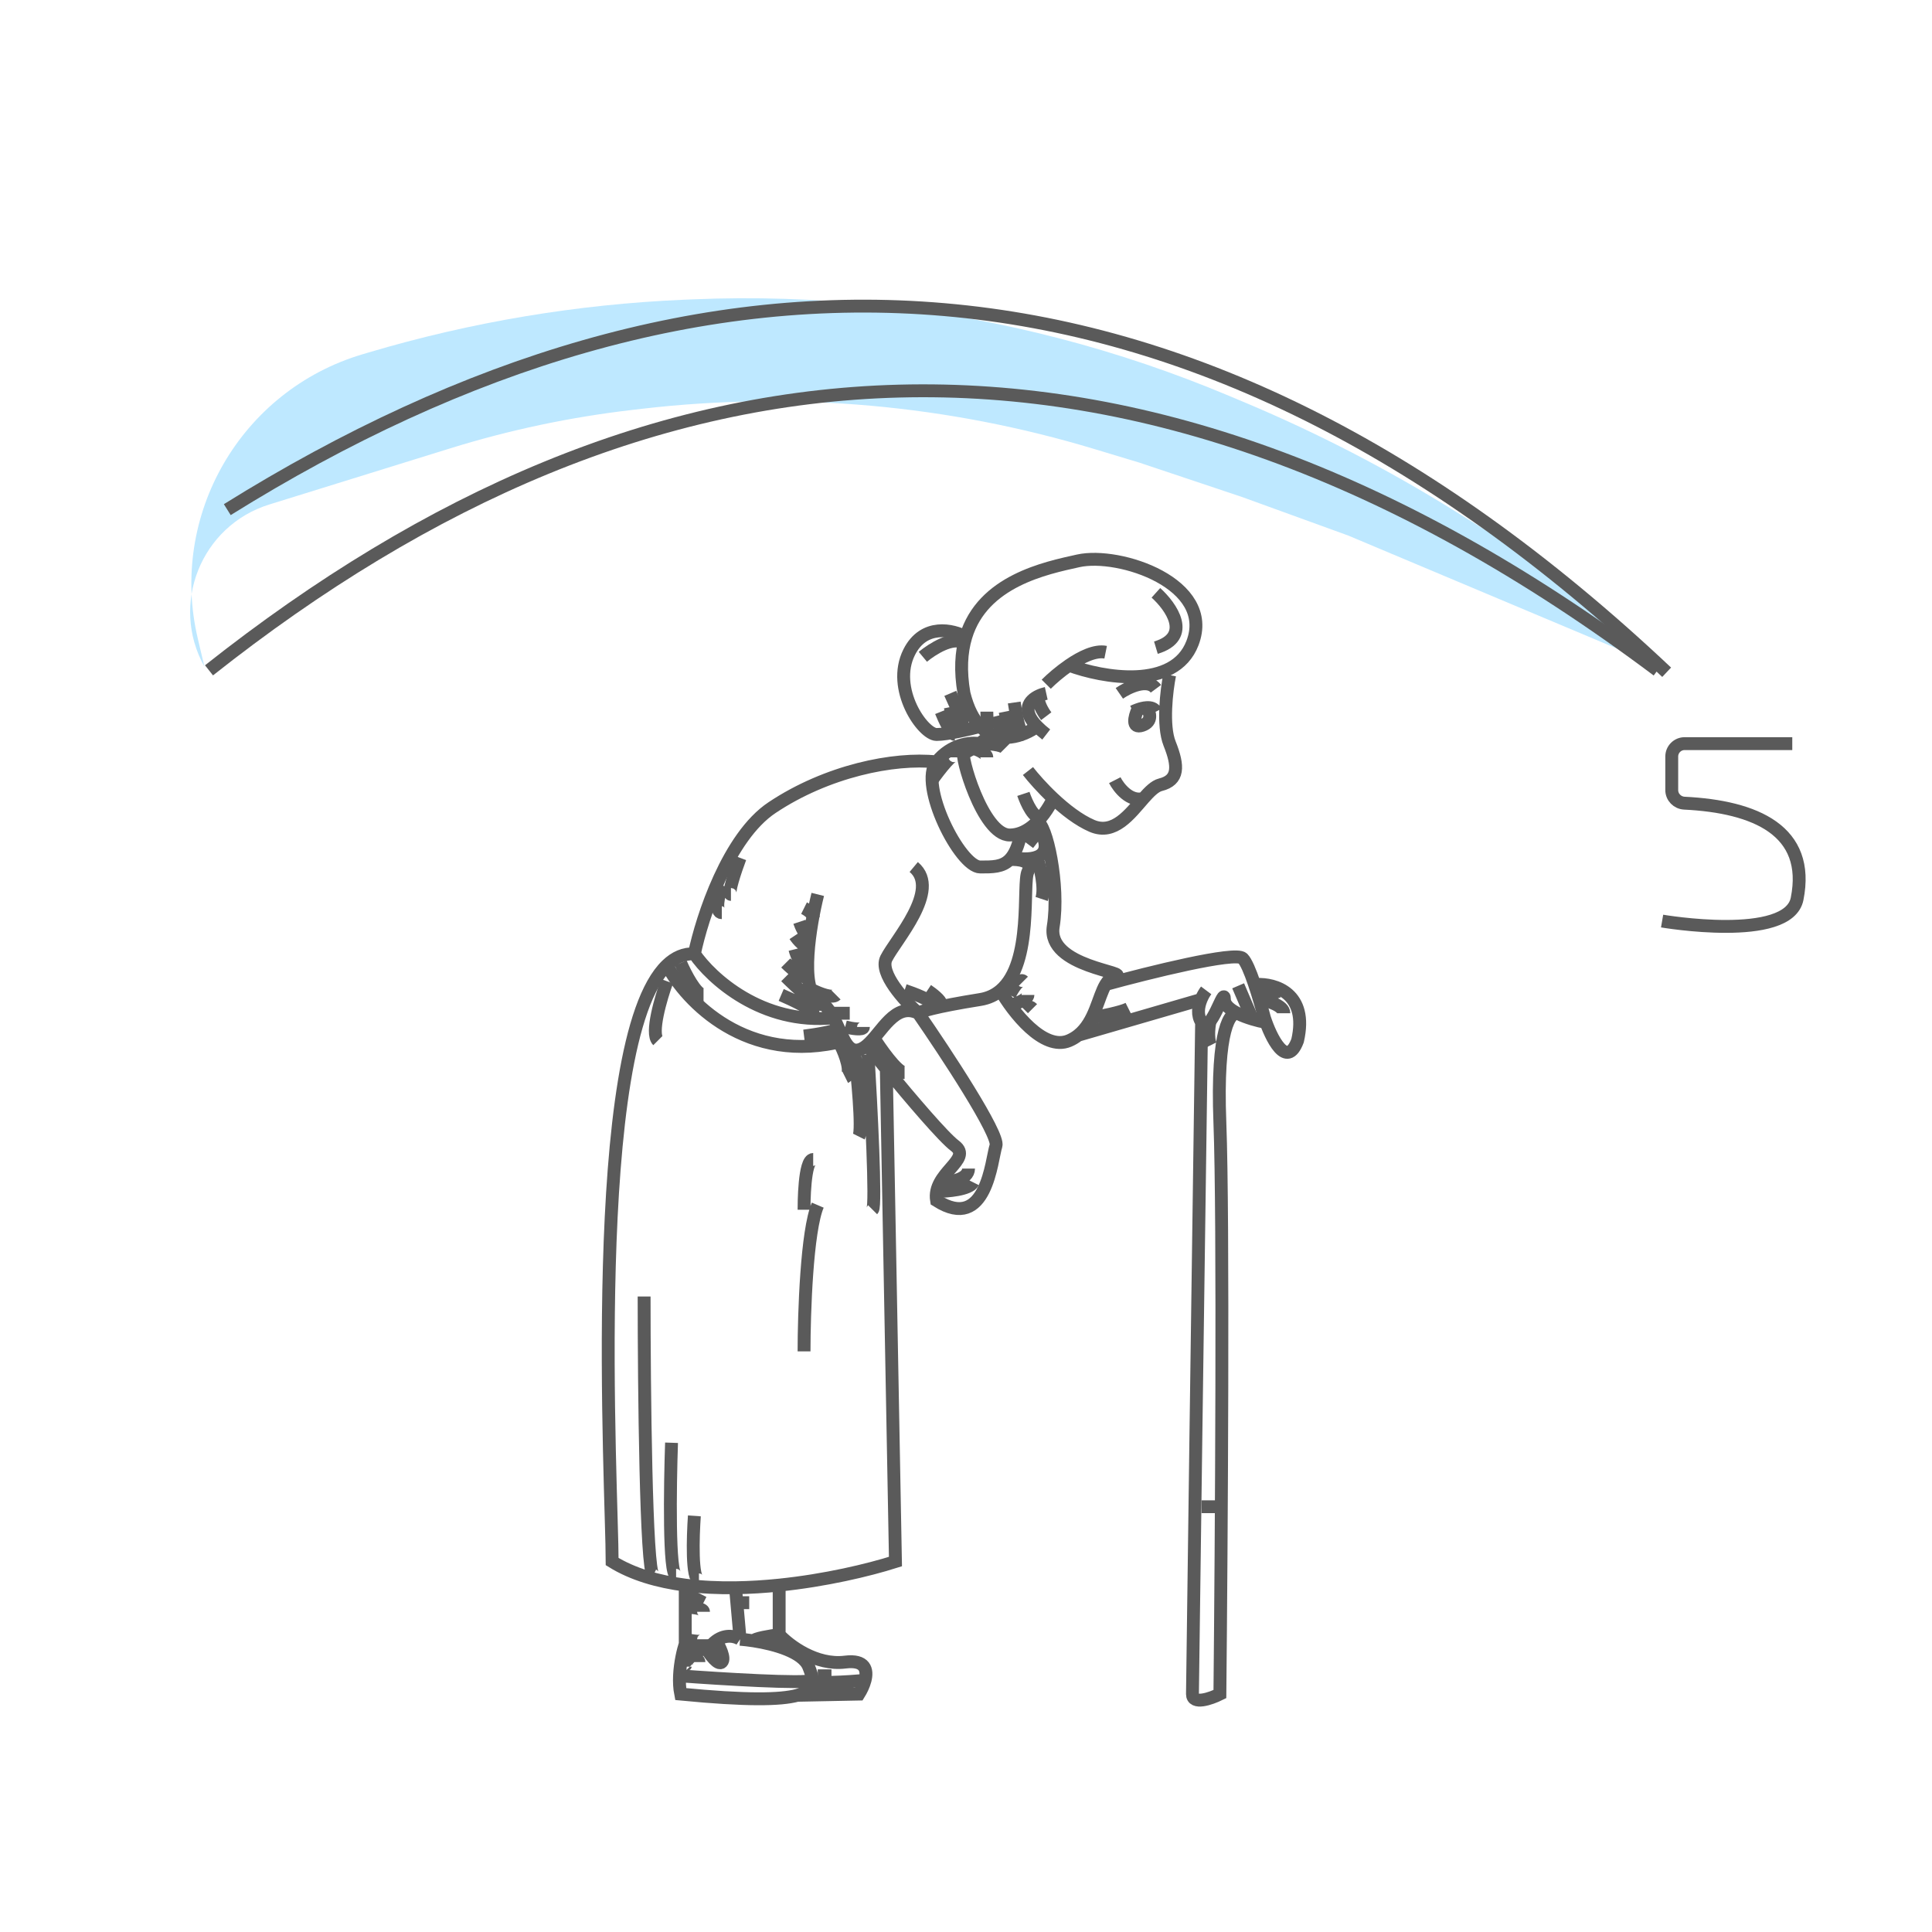
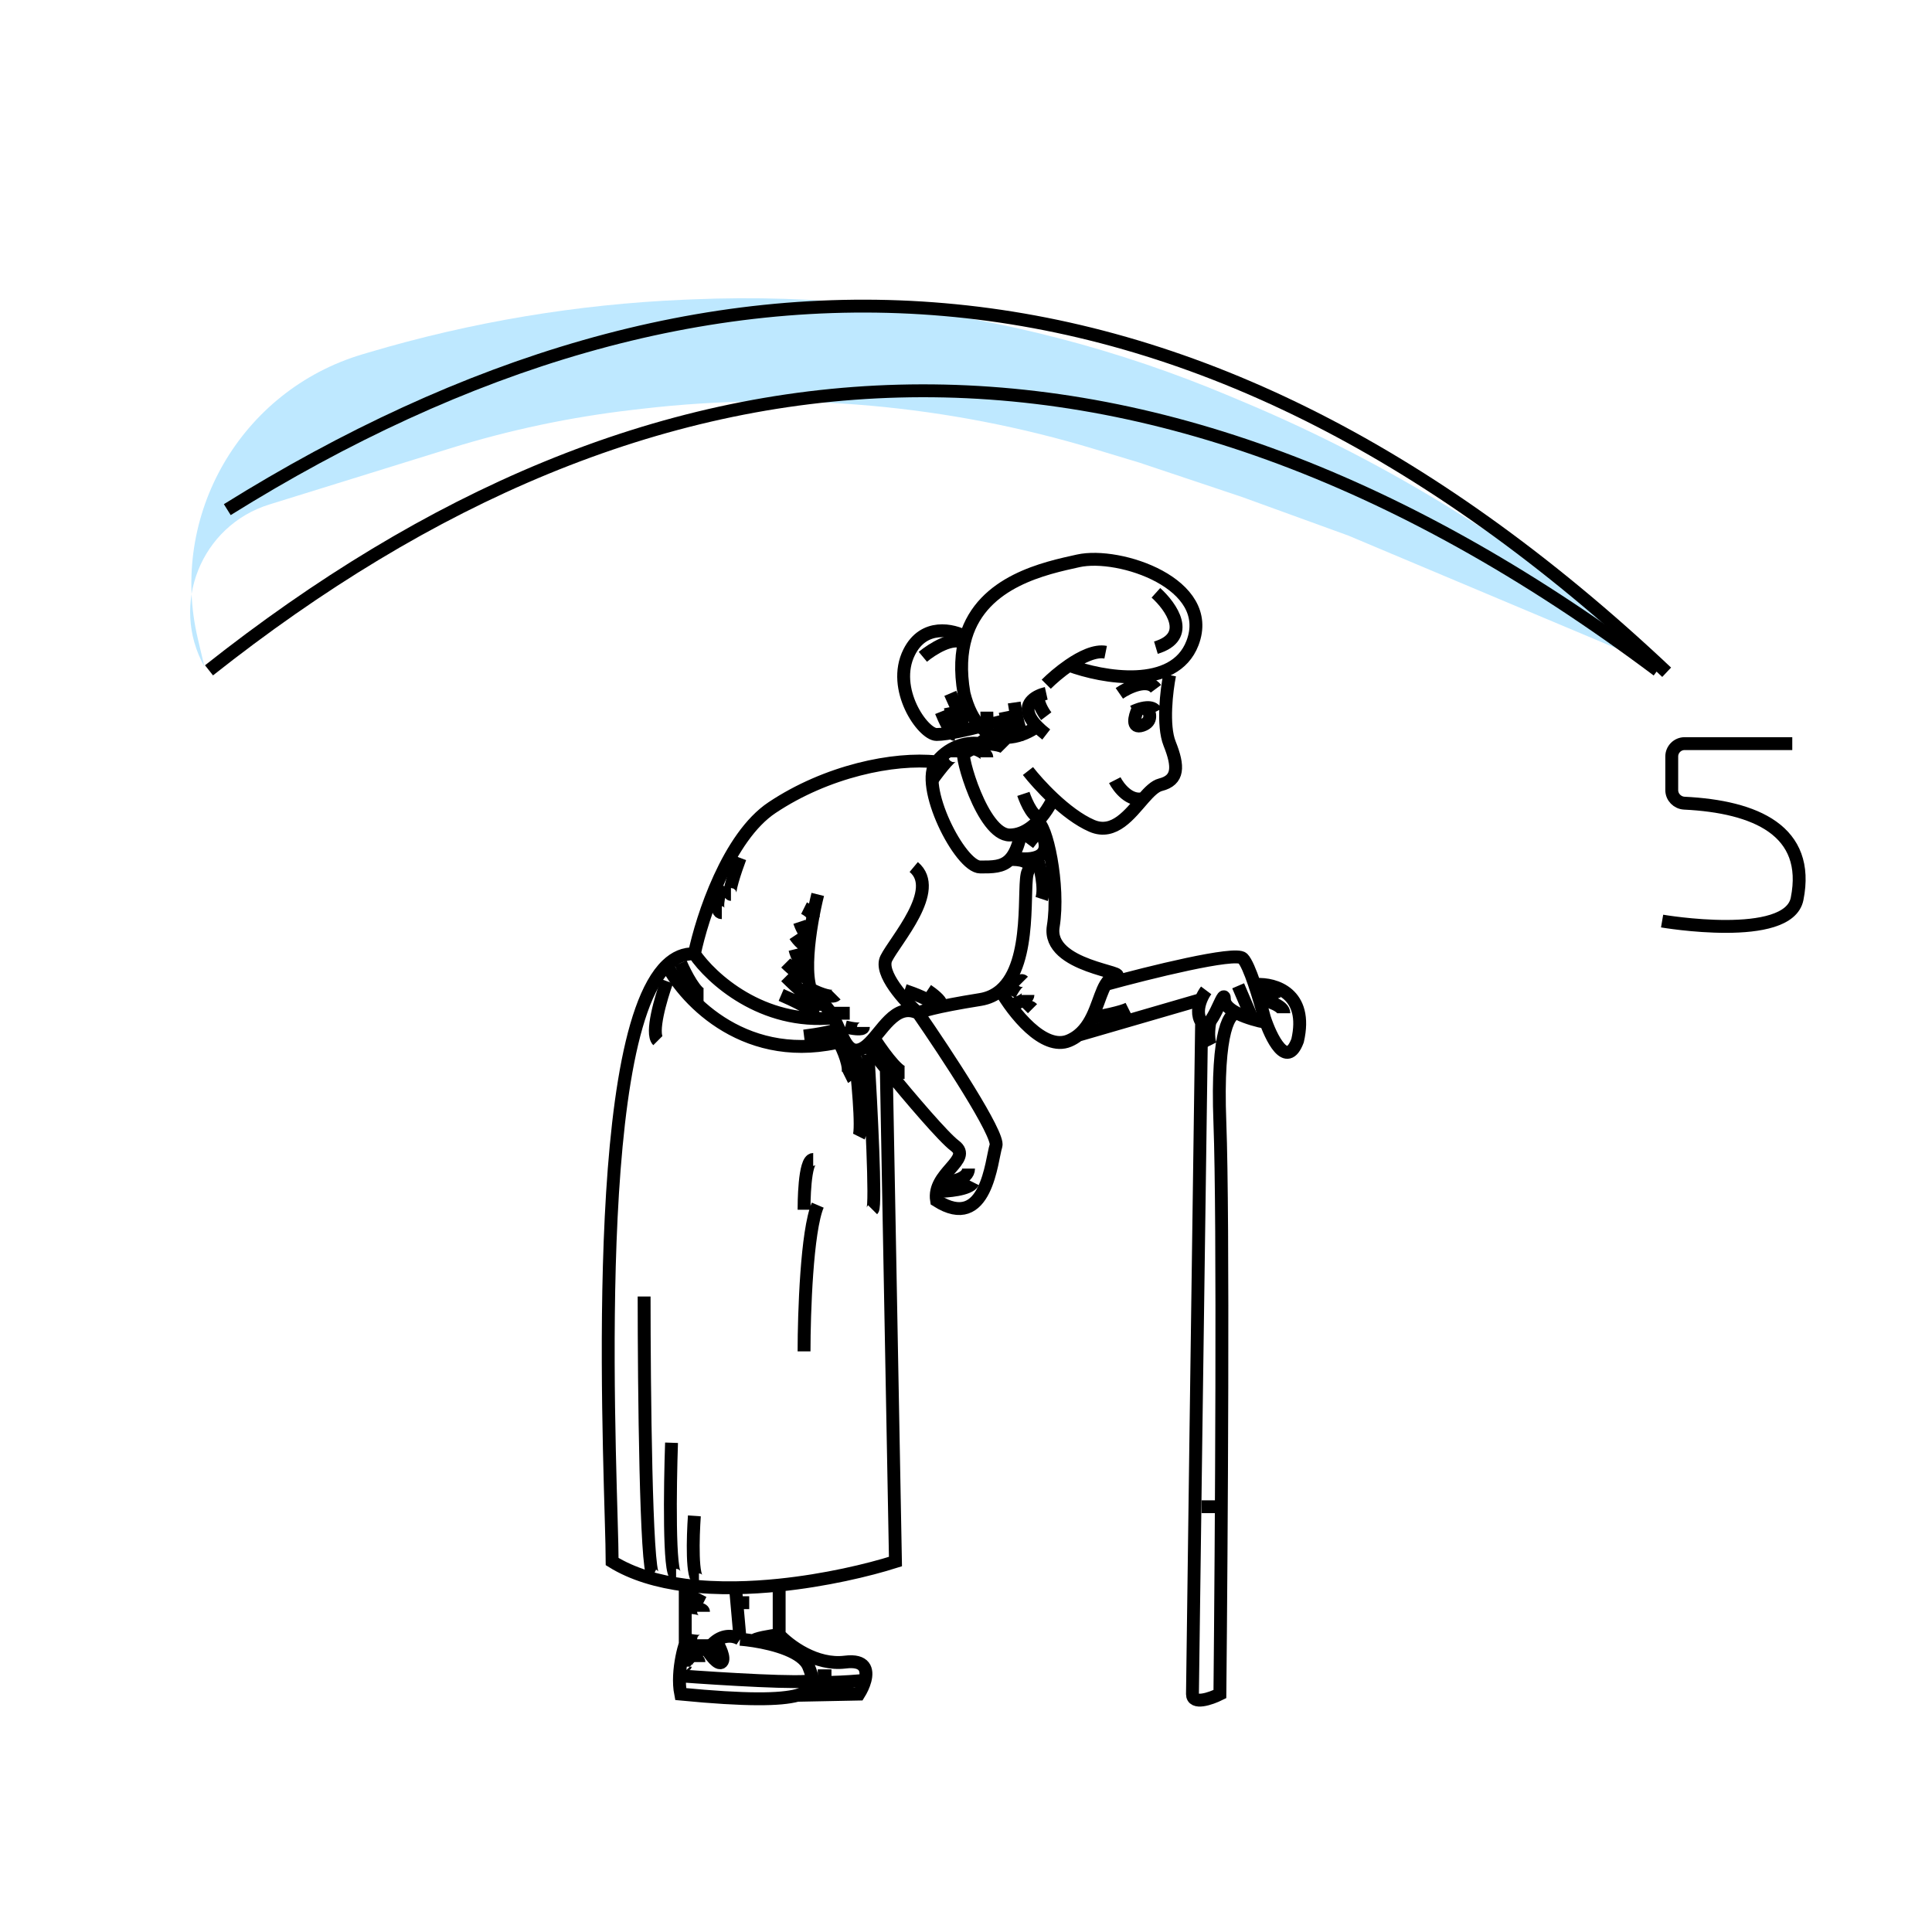
<svg xmlns="http://www.w3.org/2000/svg" width="150" height="150" viewBox="0 0 150 150" fill="none">
-   <path d="M139.152 57.735H130.794C130.242 57.735 129.794 58.182 129.794 58.735V61.343C129.794 61.889 130.233 62.332 130.778 62.358C136.304 62.63 140.587 64.498 139.526 69.789C138.844 73.191 129.045 71.511 129.045 71.511" stroke="#5A5A5A" strokeLinecap="round" />
-   <path d="M78.746 66.604C80.047 66.841 82.223 66.675 80.52 64.121" stroke="#5A5A5A" />
-   <path d="M67.748 80.44C68.339 81.386 69.664 83.278 70.231 83.278M73.069 91.793C73.779 91.793 75.198 91.58 75.198 90.729M72.715 92.503C73.543 92.503 75.269 92.361 75.553 91.793M62.426 93.922C62.426 93.567 62.426 90.019 63.136 90.019M62.426 104.92C62.426 101.963 62.639 95.554 63.49 93.567M53.202 129.399C53.202 129.281 53.273 129.115 53.557 129.399M52.847 128.335C53.32 128.453 54.266 128.761 54.266 129.044M53.202 127.27C53.675 127.389 54.621 127.554 54.621 127.27M53.202 124.787C53.675 124.787 54.621 124.858 54.621 125.142M53.202 123.723L54.621 124.432M57.105 124.432H58.169M63.49 130.109H64.555M52.138 112.015C52.02 115.445 51.925 122.304 52.492 122.304M53.911 117.692C53.793 119.347 53.698 122.658 54.266 122.658M50.009 100.662C50.009 107.758 50.151 122.02 50.718 122.304M65.264 81.15C65.619 81.859 66.186 83.35 65.619 83.633M66.328 81.505C66.565 83.515 66.967 87.678 66.683 88.245M67.393 81.859C67.629 85.762 68.031 93.638 67.748 93.922M93.291 116.982H94.71" stroke="#5A5A5A" strokeWidth="0.3" />
-   <path d="M56.041 68.733C55.805 69.442 55.474 70.861 56.041 70.861M57.46 66.604C57.105 67.55 56.467 69.442 56.751 69.442M52.848 74.764C53.203 75.592 54.054 77.247 54.622 77.247M51.784 76.183C51.311 77.484 50.507 80.227 51.074 80.795M62.426 80.44C63.373 80.322 65.265 80.015 65.265 79.731" stroke="#5A5A5A" strokeWidth="0.3" />
-   <path d="M90.809 52.413C90.573 53.596 90.242 56.316 90.809 57.735C91.519 59.508 91.518 60.573 90.099 60.928C89.669 61.035 89.239 61.469 88.778 61.992M79.811 59.863C80.212 60.378 80.922 61.192 81.774 61.992M86.552 60.573C86.854 61.164 87.722 62.276 88.778 61.992M88.778 61.992C87.722 63.193 86.508 64.862 84.778 64.121C83.752 63.681 82.683 62.845 81.774 61.992M87.971 55.251C88.069 55.202 88.191 55.149 88.326 55.1M89.745 55.251C89.617 54.997 89.342 54.923 89.035 54.94M86.906 53.832C87.59 53.359 89.115 52.626 89.745 53.477M76.973 57.025C76.734 57.216 76.388 57.483 76.042 57.735M81.774 61.992C81.774 61.992 81.329 62.998 80.52 63.813M81.23 53.832C81.045 53.873 80.847 53.936 80.66 54.023M81.23 57.025C80.945 56.804 80.711 56.595 80.52 56.398M81.23 53.123C81.637 52.716 82.284 52.147 83.004 51.653M85.842 50.639C85.033 50.477 83.956 50.999 83.004 51.653M83.004 51.653C85.605 52.616 91.163 53.619 92.582 49.93C94.356 45.318 86.906 42.834 83.713 43.544C81.206 44.101 76.292 45.096 74.985 49.449M80.52 56.398C79.48 57.159 77.523 57.866 76.106 56.398M80.52 56.398C79.299 55.138 79.89 54.38 80.66 54.023M74.985 49.449C74.627 50.639 74.54 52.08 74.844 53.832C75.147 55.043 75.591 55.865 76.106 56.398M74.985 49.449C73.992 48.9 71.722 48.369 70.587 50.639C69.167 53.477 71.651 57.025 72.715 57.025C73.567 57.025 75.331 56.607 76.106 56.398M76.042 57.735C75.528 58.107 75.013 58.444 74.844 58.444C74.489 58.444 76.263 64.83 78.392 64.83C78.705 64.83 78.999 64.769 79.273 64.664M76.042 57.735C75.406 57.616 73.851 57.735 72.715 59.154M72.715 59.154C71.296 60.928 74.531 67.314 76.106 67.314C77.058 67.314 77.82 67.322 78.392 66.739M72.715 59.154C69.388 58.799 64.201 59.863 59.944 62.702C56.538 64.972 54.504 71.216 53.913 74.054M79.273 64.664C79.06 65.721 78.766 66.357 78.392 66.739M79.273 64.664C79.752 64.481 80.17 64.165 80.52 63.813M78.392 66.739C79.044 66.694 80.241 66.817 79.811 67.668C79.349 68.582 80.233 74.721 77.677 76.892M71.296 78.666C71.414 78.548 72.542 78.17 76.106 77.602C76.738 77.501 77.254 77.251 77.677 76.892M71.296 78.666C70.231 77.72 68.245 75.544 68.812 74.409C69.522 72.99 73.071 69.087 70.942 67.314M71.296 78.666C73.425 81.741 77.612 88.103 77.328 88.955C76.973 90.019 76.618 95.695 72.715 93.212C72.361 91.083 75.554 90.019 74.135 88.955C73.258 88.298 70.743 85.344 68.812 82.997M71.296 78.666C69.49 77.763 68.451 80.179 67.311 81.15M63.491 69.442C62.9 71.807 62.072 76.751 63.491 77.602C64.036 77.929 64.414 78.457 64.716 79.021M67.311 81.15C67.107 81.323 66.9 81.451 66.684 81.504C66.181 81.63 65.856 81.309 65.567 80.795M67.311 81.15C67.722 81.662 68.242 82.303 68.812 82.997M77.677 76.892C78.624 78.548 81.016 81.646 83.004 80.795C83.271 80.68 83.506 80.537 83.713 80.372M80.52 63.813C81.23 63.86 82.294 68.733 81.774 71.926C81.254 75.118 87.971 75.473 86.552 75.828C86.249 75.904 86.028 76.124 85.842 76.434M85.842 76.434C89.153 75.523 95.918 73.841 96.485 74.409C97.009 74.933 97.775 77.511 98.169 79.021M85.842 76.434C85.249 77.425 85.021 79.33 83.713 80.372M93.292 79.376C94.002 80.44 95.066 76.434 95.066 77.602C95.066 78.037 95.529 78.408 96.131 78.701M93.292 79.376C92.924 78.823 93.033 78.142 93.253 77.602M93.292 79.376C93.056 96.405 92.582 130.676 92.582 131.528C92.582 132.379 94.002 131.882 94.712 131.528C94.83 119.82 94.995 94.56 94.712 87.181C94.428 79.802 95.539 78.453 96.131 78.701M93.647 76.892C93.522 77.059 93.371 77.309 93.253 77.602M83.713 80.372L93.253 77.602M68.812 82.997L69.523 121.239C67.403 121.911 64.071 122.701 60.494 123.069M53.913 74.054C55.202 75.946 59.169 79.589 64.716 79.021M53.913 74.054C53.114 74.022 52.408 74.334 51.784 74.932M64.716 79.021C65.049 79.641 65.292 80.306 65.567 80.795M51.784 74.932C45.524 80.934 47.527 115.755 47.527 121.239C49.119 122.225 51.085 122.794 53.203 123.069M51.784 74.932C53.239 77.714 58.032 82.782 65.567 80.795M53.203 123.069V127.625M53.203 123.069C54.465 123.232 55.782 123.292 57.105 123.273M53.203 127.625C53.042 128.109 52.804 129.086 52.758 130.109M53.203 127.625C53.489 127.911 54.143 128.289 54.831 127.98M57.46 127.27L57.105 123.273M57.46 127.27C57.761 127.294 58.127 127.335 58.525 127.397M57.46 127.27C57.142 127.058 56.366 126.827 55.595 127.397M57.105 123.273C58.239 123.257 59.379 123.183 60.494 123.069M60.494 123.069V126.916M60.494 126.916C59.838 127 58.525 127.214 58.525 127.397M60.494 126.916C61.257 127.743 63.349 129.328 65.62 129.044C67.174 128.85 67.376 129.641 67.16 130.463M58.525 127.397C60.156 127.652 62.325 128.258 62.782 129.399C62.933 129.777 63.068 130.138 63.081 130.463M61.91 131.622C60.592 131.981 57.934 132.02 52.848 131.528C52.758 131.075 52.737 130.587 52.758 130.109M61.91 131.622L66.684 131.528C66.871 131.229 67.06 130.843 67.16 130.463M61.91 131.622C62.835 131.369 63.1 130.959 63.081 130.463M97.55 76.434C98.969 76.351 101.594 77.105 100.743 80.795C99.891 83.066 98.672 80.558 98.169 79.021M98.169 79.021C98.201 79.147 98.232 79.266 98.259 79.376C97.691 79.268 96.82 79.036 96.131 78.701M52.758 130.109C55.944 130.345 62.468 130.747 63.081 130.463M63.081 130.463C63.124 130.747 65.818 130.582 67.16 130.463M54.831 127.98C54.998 127.905 55.166 127.791 55.332 127.625C55.419 127.538 55.507 127.462 55.595 127.397M54.831 127.98C55.116 128.453 55.757 129.328 56.041 129.044C56.325 128.76 55.862 127.828 55.595 127.397M81.23 55.606C80.968 55.26 80.488 54.46 80.66 54.023M88.326 55.1C88.089 55.623 87.829 56.599 88.68 56.316C89.532 56.032 89.272 55.28 89.035 54.94M88.326 55.1C88.547 55.02 88.8 54.954 89.035 54.94" stroke="#5A5A5A" strokeLinecap="round" />
+   <path d="M139.152 57.735H130.794C130.242 57.735 129.794 58.182 129.794 58.735V61.343C129.794 61.889 130.233 62.332 130.778 62.358C136.304 62.63 140.587 64.498 139.526 69.789C138.844 73.191 129.045 71.511 129.045 71.511" stroke="#000" strokeLinecap="round" />
+   <path d="M78.746 66.604C80.047 66.841 82.223 66.675 80.52 64.121" stroke="#000" />
+   <path d="M67.748 80.44C68.339 81.386 69.664 83.278 70.231 83.278M73.069 91.793C73.779 91.793 75.198 91.58 75.198 90.729M72.715 92.503C73.543 92.503 75.269 92.361 75.553 91.793M62.426 93.922C62.426 93.567 62.426 90.019 63.136 90.019M62.426 104.92C62.426 101.963 62.639 95.554 63.49 93.567M53.202 129.399C53.202 129.281 53.273 129.115 53.557 129.399M52.847 128.335C53.32 128.453 54.266 128.761 54.266 129.044M53.202 127.27C53.675 127.389 54.621 127.554 54.621 127.27M53.202 124.787C53.675 124.787 54.621 124.858 54.621 125.142M53.202 123.723L54.621 124.432M57.105 124.432H58.169M63.49 130.109H64.555M52.138 112.015C52.02 115.445 51.925 122.304 52.492 122.304M53.911 117.692C53.793 119.347 53.698 122.658 54.266 122.658M50.009 100.662C50.009 107.758 50.151 122.02 50.718 122.304M65.264 81.15C65.619 81.859 66.186 83.35 65.619 83.633M66.328 81.505C66.565 83.515 66.967 87.678 66.683 88.245M67.393 81.859C67.629 85.762 68.031 93.638 67.748 93.922M93.291 116.982H94.71" stroke="#000" strokeWidth="0.3" />
+   <path d="M56.041 68.733C55.805 69.442 55.474 70.861 56.041 70.861M57.46 66.604C57.105 67.55 56.467 69.442 56.751 69.442M52.848 74.764C53.203 75.592 54.054 77.247 54.622 77.247M51.784 76.183C51.311 77.484 50.507 80.227 51.074 80.795M62.426 80.44C63.373 80.322 65.265 80.015 65.265 79.731" stroke="#000" strokeWidth="0.3" />
+   <path d="M90.809 52.413C90.573 53.596 90.242 56.316 90.809 57.735C91.519 59.508 91.518 60.573 90.099 60.928C89.669 61.035 89.239 61.469 88.778 61.992M79.811 59.863C80.212 60.378 80.922 61.192 81.774 61.992M86.552 60.573C86.854 61.164 87.722 62.276 88.778 61.992M88.778 61.992C87.722 63.193 86.508 64.862 84.778 64.121C83.752 63.681 82.683 62.845 81.774 61.992M87.971 55.251C88.069 55.202 88.191 55.149 88.326 55.1M89.745 55.251C89.617 54.997 89.342 54.923 89.035 54.94M86.906 53.832C87.59 53.359 89.115 52.626 89.745 53.477M76.973 57.025C76.734 57.216 76.388 57.483 76.042 57.735M81.774 61.992C81.774 61.992 81.329 62.998 80.52 63.813M81.23 53.832C81.045 53.873 80.847 53.936 80.66 54.023M81.23 57.025C80.945 56.804 80.711 56.595 80.52 56.398M81.23 53.123C81.637 52.716 82.284 52.147 83.004 51.653M85.842 50.639C85.033 50.477 83.956 50.999 83.004 51.653M83.004 51.653C85.605 52.616 91.163 53.619 92.582 49.93C94.356 45.318 86.906 42.834 83.713 43.544C81.206 44.101 76.292 45.096 74.985 49.449M80.52 56.398C79.48 57.159 77.523 57.866 76.106 56.398M80.52 56.398C79.299 55.138 79.89 54.38 80.66 54.023M74.985 49.449C74.627 50.639 74.54 52.08 74.844 53.832C75.147 55.043 75.591 55.865 76.106 56.398M74.985 49.449C73.992 48.9 71.722 48.369 70.587 50.639C69.167 53.477 71.651 57.025 72.715 57.025C73.567 57.025 75.331 56.607 76.106 56.398M76.042 57.735C75.528 58.107 75.013 58.444 74.844 58.444C74.489 58.444 76.263 64.83 78.392 64.83C78.705 64.83 78.999 64.769 79.273 64.664M76.042 57.735C75.406 57.616 73.851 57.735 72.715 59.154M72.715 59.154C71.296 60.928 74.531 67.314 76.106 67.314C77.058 67.314 77.82 67.322 78.392 66.739M72.715 59.154C69.388 58.799 64.201 59.863 59.944 62.702C56.538 64.972 54.504 71.216 53.913 74.054M79.273 64.664C79.06 65.721 78.766 66.357 78.392 66.739M79.273 64.664C79.752 64.481 80.17 64.165 80.52 63.813M78.392 66.739C79.044 66.694 80.241 66.817 79.811 67.668C79.349 68.582 80.233 74.721 77.677 76.892M71.296 78.666C71.414 78.548 72.542 78.17 76.106 77.602C76.738 77.501 77.254 77.251 77.677 76.892M71.296 78.666C70.231 77.72 68.245 75.544 68.812 74.409C69.522 72.99 73.071 69.087 70.942 67.314M71.296 78.666C73.425 81.741 77.612 88.103 77.328 88.955C76.973 90.019 76.618 95.695 72.715 93.212C72.361 91.083 75.554 90.019 74.135 88.955C73.258 88.298 70.743 85.344 68.812 82.997M71.296 78.666C69.49 77.763 68.451 80.179 67.311 81.15M63.491 69.442C62.9 71.807 62.072 76.751 63.491 77.602C64.036 77.929 64.414 78.457 64.716 79.021M67.311 81.15C67.107 81.323 66.9 81.451 66.684 81.504C66.181 81.63 65.856 81.309 65.567 80.795M67.311 81.15C67.722 81.662 68.242 82.303 68.812 82.997M77.677 76.892C78.624 78.548 81.016 81.646 83.004 80.795C83.271 80.68 83.506 80.537 83.713 80.372M80.52 63.813C81.23 63.86 82.294 68.733 81.774 71.926C81.254 75.118 87.971 75.473 86.552 75.828C86.249 75.904 86.028 76.124 85.842 76.434M85.842 76.434C89.153 75.523 95.918 73.841 96.485 74.409C97.009 74.933 97.775 77.511 98.169 79.021M85.842 76.434C85.249 77.425 85.021 79.33 83.713 80.372M93.292 79.376C94.002 80.44 95.066 76.434 95.066 77.602C95.066 78.037 95.529 78.408 96.131 78.701M93.292 79.376C92.924 78.823 93.033 78.142 93.253 77.602M93.292 79.376C93.056 96.405 92.582 130.676 92.582 131.528C92.582 132.379 94.002 131.882 94.712 131.528C94.83 119.82 94.995 94.56 94.712 87.181C94.428 79.802 95.539 78.453 96.131 78.701M93.647 76.892C93.522 77.059 93.371 77.309 93.253 77.602M83.713 80.372L93.253 77.602M68.812 82.997L69.523 121.239C67.403 121.911 64.071 122.701 60.494 123.069M53.913 74.054C55.202 75.946 59.169 79.589 64.716 79.021M53.913 74.054C53.114 74.022 52.408 74.334 51.784 74.932M64.716 79.021C65.049 79.641 65.292 80.306 65.567 80.795M51.784 74.932C45.524 80.934 47.527 115.755 47.527 121.239C49.119 122.225 51.085 122.794 53.203 123.069M51.784 74.932C53.239 77.714 58.032 82.782 65.567 80.795M53.203 123.069V127.625M53.203 123.069C54.465 123.232 55.782 123.292 57.105 123.273M53.203 127.625C53.042 128.109 52.804 129.086 52.758 130.109M53.203 127.625C53.489 127.911 54.143 128.289 54.831 127.98M57.46 127.27L57.105 123.273M57.46 127.27C57.761 127.294 58.127 127.335 58.525 127.397M57.46 127.27C57.142 127.058 56.366 126.827 55.595 127.397M57.105 123.273C58.239 123.257 59.379 123.183 60.494 123.069M60.494 123.069V126.916M60.494 126.916C59.838 127 58.525 127.214 58.525 127.397M60.494 126.916C61.257 127.743 63.349 129.328 65.62 129.044C67.174 128.85 67.376 129.641 67.16 130.463M58.525 127.397C60.156 127.652 62.325 128.258 62.782 129.399C62.933 129.777 63.068 130.138 63.081 130.463M61.91 131.622C60.592 131.981 57.934 132.02 52.848 131.528C52.758 131.075 52.737 130.587 52.758 130.109M61.91 131.622L66.684 131.528C66.871 131.229 67.06 130.843 67.16 130.463M61.91 131.622C62.835 131.369 63.1 130.959 63.081 130.463M97.55 76.434C98.969 76.351 101.594 77.105 100.743 80.795C99.891 83.066 98.672 80.558 98.169 79.021M98.169 79.021C98.201 79.147 98.232 79.266 98.259 79.376C97.691 79.268 96.82 79.036 96.131 78.701M52.758 130.109C55.944 130.345 62.468 130.747 63.081 130.463M63.081 130.463C63.124 130.747 65.818 130.582 67.16 130.463M54.831 127.98C54.998 127.905 55.166 127.791 55.332 127.625C55.419 127.538 55.507 127.462 55.595 127.397M54.831 127.98C55.116 128.453 55.757 129.328 56.041 129.044C56.325 128.76 55.862 127.828 55.595 127.397M81.23 55.606C80.968 55.26 80.488 54.46 80.66 54.023M88.326 55.1C88.089 55.623 87.829 56.599 88.68 56.316C89.532 56.032 89.272 55.28 89.035 54.94M88.326 55.1C88.547 55.02 88.8 54.954 89.035 54.94" stroke="#000" strokeLinecap="round" />
  <path d="M15.359 49.59C13.091 40.002 18.703 30.311 28.149 27.505L28.629 27.363C36.589 24.998 44.81 23.624 53.106 23.27L53.751 23.243C63.365 22.832 72.987 23.858 82.299 26.286C86.769 27.451 91.15 28.936 95.409 30.727L96.673 31.258C102.314 33.631 107.758 36.446 112.954 39.678L117.447 42.473L128.876 51.759L104.675 41.579L96.405 38.577L88.462 35.919L84.978 34.866C73.62 31.433 61.68 30.367 49.894 31.733L49.083 31.827C44.293 32.382 39.564 33.38 34.959 34.809L20.91 39.168C15.612 40.811 13.17 46.914 15.871 51.759L15.359 49.59Z" fill="#BEE8FF" />
-   <path d="M129.399 52.193C91.969 16.916 54.516 16.599 17.646 39.568" stroke="#5A5A5A" strokeLinecap="round" />
-   <path d="M128.691 52.045C87.537 21.193 50.286 25.083 16.227 52.045" stroke="#5A5A5A" strokeLinecap="round" />
-   <path d="M78.746 54.542C78.864 55.37 79.171 57.025 79.455 57.025M78.036 55.251C78.154 55.843 78.462 57.025 78.746 57.025M77.327 55.606C77.445 56.079 77.752 57.025 78.036 57.025M76.617 55.251C76.617 55.843 76.688 57.025 76.972 57.025M73.779 53.832C74.134 54.66 74.914 56.316 75.198 56.316M73.779 54.897C73.897 55.488 74.205 56.67 74.489 56.67M73.069 55.251C73.306 55.843 73.85 57.025 74.134 57.025M71.65 50.994C72.36 50.403 73.992 49.362 74.843 49.93M89.744 46.027C90.926 47.092 92.582 49.433 89.744 50.285M75.553 58.09C75.908 58.208 76.617 58.515 76.617 58.799M76.262 57.735C76.735 57.735 77.752 57.806 78.036 58.09M79.455 61.637C79.692 62.347 80.307 63.695 80.874 63.411M72.36 60.573C72.951 59.745 74.134 58.231 74.134 58.799M80.52 66.604C80.756 67.314 81.158 68.946 80.874 69.797M79.81 65.54C80.165 65.067 80.874 64.192 80.874 64.475M84.777 79.021C85.487 78.903 87.047 78.596 87.615 78.312M96.13 76.538L97.194 79.021M97.904 77.602C98.495 77.72 99.677 78.099 99.677 78.666M97.549 76.893C97.971 76.989 98.846 77.266 98.968 77.602M94.001 79.021C93.883 79.494 93.717 80.582 94.001 81.15M78.391 77.247C78.628 76.774 79.171 75.899 79.455 76.183M78.746 77.957C79.101 77.839 79.81 77.531 79.81 77.247M79.455 78.312C79.574 78.193 79.881 78.028 80.165 78.312M72.005 76.893C72.36 77.129 73.069 77.673 73.069 77.957M70.231 76.893C70.941 77.129 72.36 77.673 72.36 77.957M65.619 79.731C66.092 79.849 67.038 80.015 67.038 79.731M64.555 78.666C64.839 78.666 65.619 78.666 65.974 78.666M63.136 76.893C63.609 77.129 64.626 77.531 64.91 77.247M62.426 70.507C62.663 70.625 63.136 70.932 63.136 71.216M62.071 71.571C62.19 71.926 62.497 72.635 62.781 72.635M61.717 72.635C61.953 72.99 62.497 73.629 62.781 73.345M61.717 73.7C61.835 74.173 62.213 75.119 62.781 75.119M61.007 74.764C61.48 75.237 62.497 76.112 62.781 75.828M61.007 75.828C61.835 76.656 63.562 78.241 63.845 77.957M60.652 77.247C61.48 77.602 63.136 78.383 63.136 78.666" stroke="#5A5A5A" strokeWidth="0.3" />
+   <path d="M129.399 52.193C91.969 16.916 54.516 16.599 17.646 39.568" stroke="#000" strokeLinecap="round" />
+   <path d="M128.691 52.045C87.537 21.193 50.286 25.083 16.227 52.045" stroke="#000" strokeLinecap="round" />
+   <path d="M78.746 54.542C78.864 55.37 79.171 57.025 79.455 57.025M78.036 55.251C78.154 55.843 78.462 57.025 78.746 57.025M77.327 55.606C77.445 56.079 77.752 57.025 78.036 57.025M76.617 55.251C76.617 55.843 76.688 57.025 76.972 57.025M73.779 53.832C74.134 54.66 74.914 56.316 75.198 56.316M73.779 54.897C73.897 55.488 74.205 56.67 74.489 56.67M73.069 55.251C73.306 55.843 73.85 57.025 74.134 57.025M71.65 50.994C72.36 50.403 73.992 49.362 74.843 49.93M89.744 46.027C90.926 47.092 92.582 49.433 89.744 50.285M75.553 58.09C75.908 58.208 76.617 58.515 76.617 58.799M76.262 57.735C76.735 57.735 77.752 57.806 78.036 58.09M79.455 61.637C79.692 62.347 80.307 63.695 80.874 63.411M72.36 60.573C72.951 59.745 74.134 58.231 74.134 58.799M80.52 66.604C80.756 67.314 81.158 68.946 80.874 69.797M79.81 65.54C80.165 65.067 80.874 64.192 80.874 64.475M84.777 79.021C85.487 78.903 87.047 78.596 87.615 78.312M96.13 76.538L97.194 79.021M97.904 77.602C98.495 77.72 99.677 78.099 99.677 78.666M97.549 76.893C97.971 76.989 98.846 77.266 98.968 77.602M94.001 79.021C93.883 79.494 93.717 80.582 94.001 81.15M78.391 77.247C78.628 76.774 79.171 75.899 79.455 76.183M78.746 77.957C79.101 77.839 79.81 77.531 79.81 77.247M79.455 78.312C79.574 78.193 79.881 78.028 80.165 78.312M72.005 76.893C72.36 77.129 73.069 77.673 73.069 77.957M70.231 76.893C70.941 77.129 72.36 77.673 72.36 77.957M65.619 79.731C66.092 79.849 67.038 80.015 67.038 79.731M64.555 78.666C64.839 78.666 65.619 78.666 65.974 78.666M63.136 76.893C63.609 77.129 64.626 77.531 64.91 77.247M62.426 70.507C62.663 70.625 63.136 70.932 63.136 71.216M62.071 71.571C62.19 71.926 62.497 72.635 62.781 72.635M61.717 72.635C61.953 72.99 62.497 73.629 62.781 73.345M61.717 73.7C61.835 74.173 62.213 75.119 62.781 75.119M61.007 74.764C61.48 75.237 62.497 76.112 62.781 75.828M61.007 75.828C61.835 76.656 63.562 78.241 63.845 77.957M60.652 77.247C61.48 77.602 63.136 78.383 63.136 78.666" stroke="#000" strokeWidth="0.3" />
</svg>
